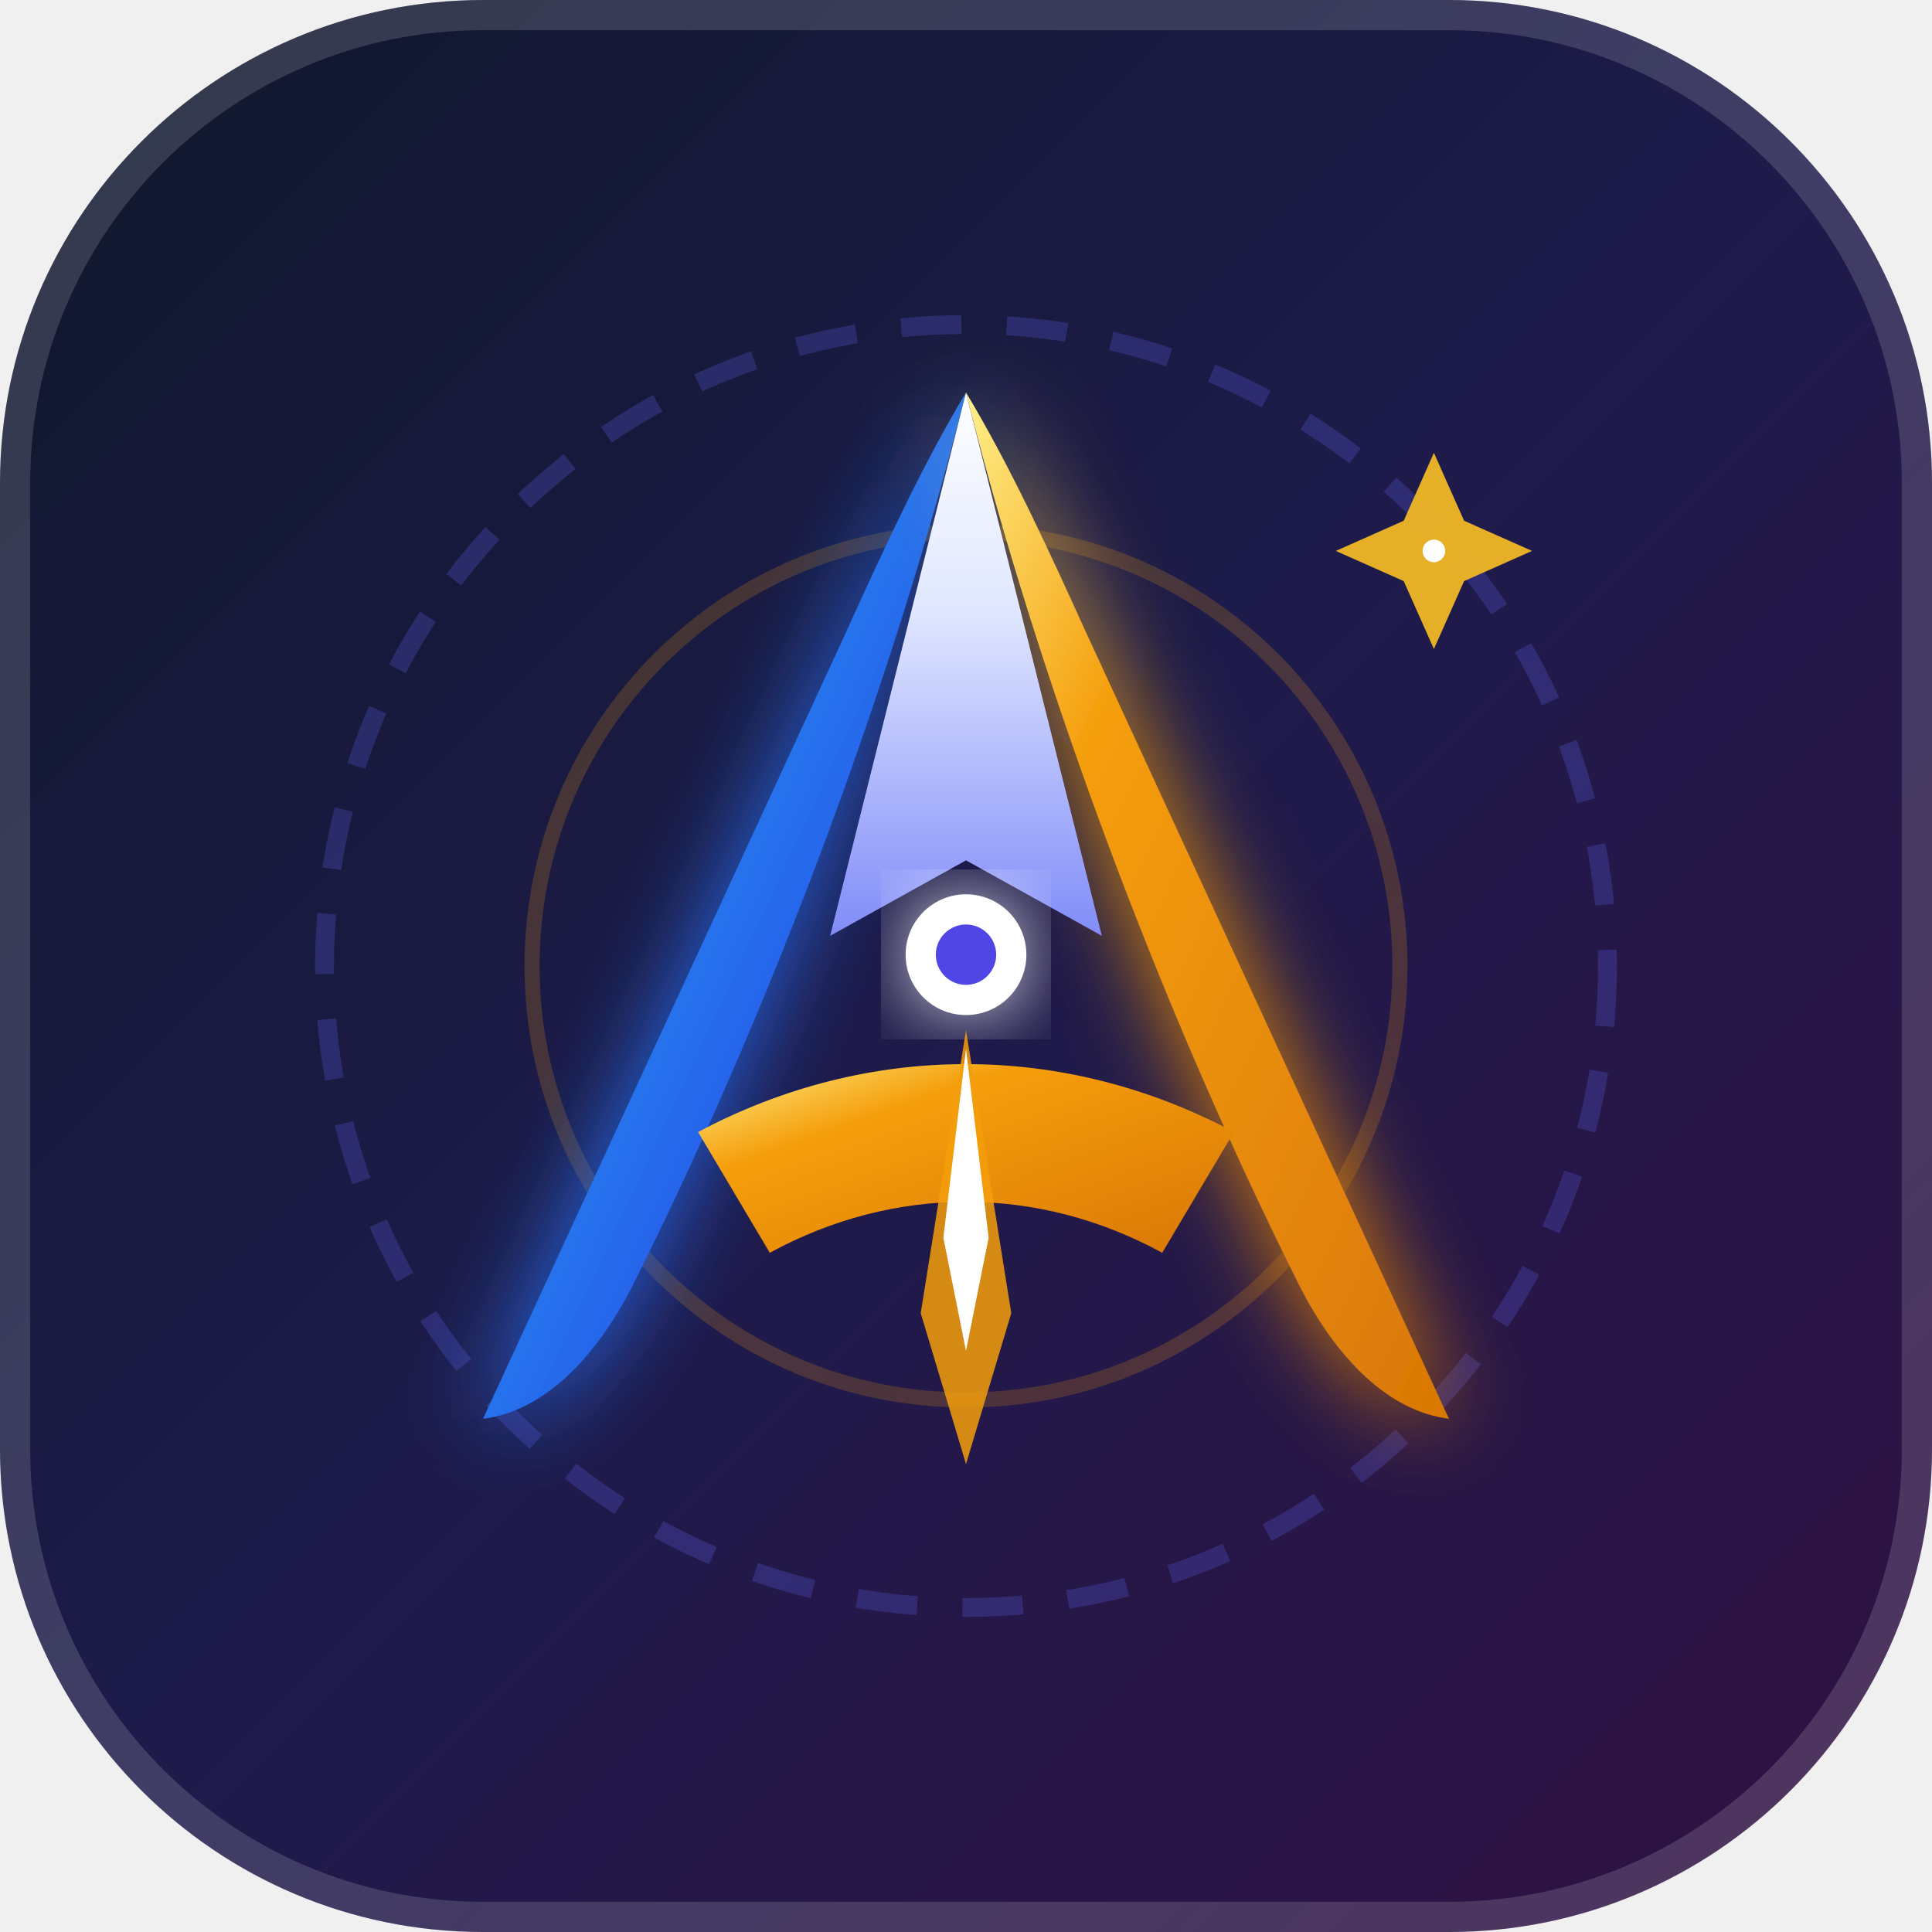
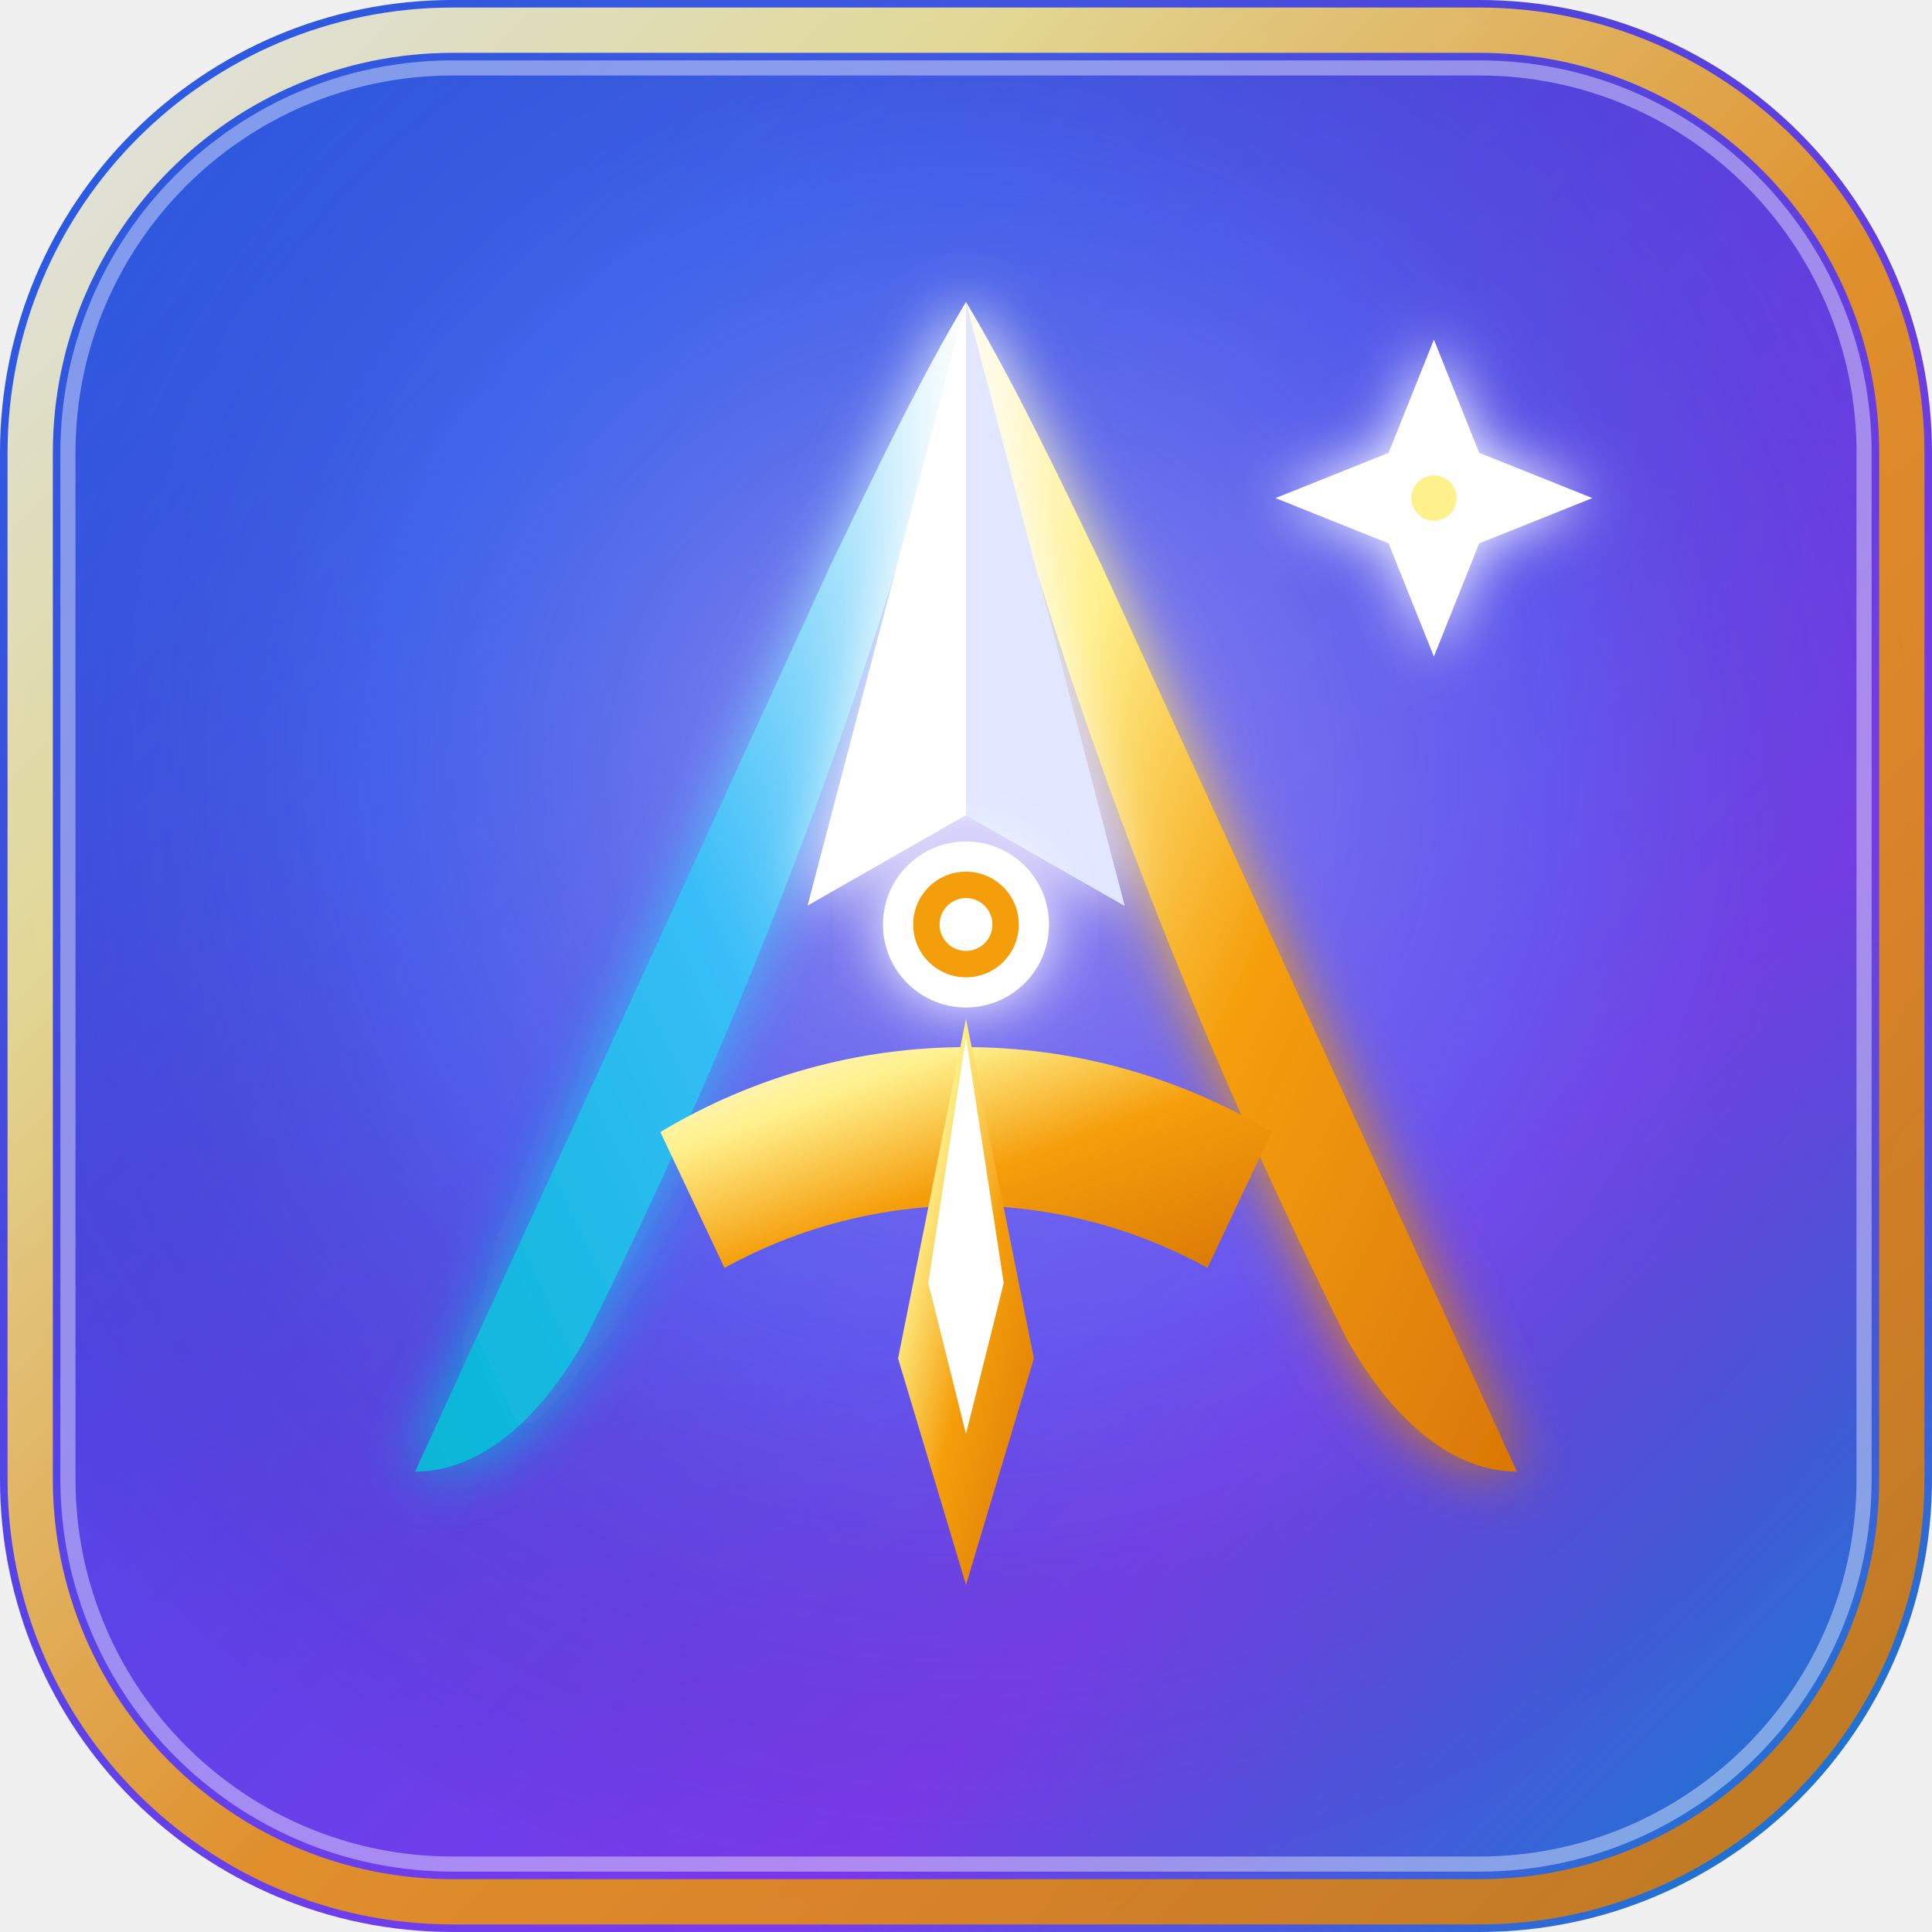
<svg xmlns="http://www.w3.org/2000/svg" viewBox="0 0 512 512" width="100%" height="100%">
  <defs>
-     <linearGradient id="bgGrad" x1="0%" y1="0%" x2="100%" y2="100%">
-       <stop offset="0%" stop-color="#0f172a" />
-       <stop offset="50%" stop-color="#1e1b4b" />
-       <stop offset="100%" stop-color="#311042" />
+     <linearGradient id="brightBg" x1="0%" y1="0%" x2="100%" y2="100%">
+       <stop offset="0%" stop-color="#2563eb" />
+       <stop offset="35%" stop-color="#4f46e5" />
+       <stop offset="70%" stop-color="#7c3aed" />
+       <stop offset="100%" stop-color="#0284c7" />
    </linearGradient>
-     <linearGradient id="leftWing" x1="0%" y1="0%" x2="100%" y2="100%">
-       <stop offset="0%" stop-color="#38bdf8" />
-       <stop offset="60%" stop-color="#2563eb" />
-       <stop offset="100%" stop-color="#1d4ed8" />
-     </linearGradient>
-     <linearGradient id="rightWing" x1="0%" y1="0%" x2="100%" y2="100%">
-       <stop offset="0%" stop-color="#fef08a" />
-       <stop offset="30%" stop-color="#f59e0b" />
+     <linearGradient id="vibrantGold" x1="0%" y1="0%" x2="100%" y2="100%">
+       <stop offset="0%" stop-color="#fffbeb" />
+       <stop offset="25%" stop-color="#fef08a" />
+       <stop offset="55%" stop-color="#f59e0b" />
      <stop offset="100%" stop-color="#d97706" />
    </linearGradient>
-     <linearGradient id="centerRocket" x1="0%" y1="0%" x2="0%" y2="100%">
-       <stop offset="0%" stop-color="#ffffff" />
-       <stop offset="40%" stop-color="#e0e7ff" />
-       <stop offset="100%" stop-color="#818cf8" />
+     <linearGradient id="electricCyan" x1="0%" y1="100%" x2="100%" y2="0%">
+       <stop offset="0%" stop-color="#06b6d4" />
+       <stop offset="50%" stop-color="#38bdf8" />
+       <stop offset="100%" stop-color="#ffffff" />
    </linearGradient>
-     <filter id="glow" x="-20%" y="-20%" width="140%" height="140%">
-       <feGaussianBlur stdDeviation="12" result="blur" />
+     <filter id="brightGlow" x="-30%" y="-30%" width="160%" height="160%">
+       <feGaussianBlur stdDeviation="8" result="blur" />
      <feComposite in="SourceGraphic" in2="blur" operator="over" />
    </filter>
+     <radialGradient id="sunburst" cx="50%" cy="40%" r="60%">
+       <stop offset="0%" stop-color="#ffffff" stop-opacity="0.4" />
+       <stop offset="50%" stop-color="#38bdf8" stop-opacity="0.2" />
+       <stop offset="100%" stop-color="#000000" stop-opacity="0" />
+     </radialGradient>
  </defs>
-   <rect width="512" height="512" rx="128" fill="url(#bgGrad)" />
-   <rect width="504" height="504" x="4" y="4" rx="124" fill="none" stroke="rgba(255,255,255,0.15)" stroke-width="8" />
-   <circle cx="256" cy="256" r="170" fill="none" stroke="rgba(99, 102, 241, 0.25)" stroke-width="5" stroke-dasharray="16 12" />
-   <circle cx="256" cy="256" r="115" fill="none" stroke="rgba(245, 158, 11, 0.2)" stroke-width="4" />
-   <path d="M380 120 L388 138 L406 146 L388 154 L380 172 L372 154 L354 146 L372 138 Z" fill="#fbbf24" opacity="0.9" />
-   <circle cx="380" cy="146" r="3" fill="#ffffff" />
-   <g transform="translate(0, 8)">
-     <path d="M128 368 L224 160 C234 138 244 116 256 96 C240 160 210 248 168 332 C158 352 144 366 128 368 Z" fill="url(#leftWing)" filter="url(#glow)" />
-     <path d="M384 368 L288 160 C278 138 268 116 256 96 C272 160 302 248 344 332 C354 352 368 366 384 368 Z" fill="url(#rightWing)" filter="url(#glow)" />
-     <path d="M256 96 L292 240 L256 220 L220 240 Z" fill="url(#centerRocket)" />
-     <path d="M185 292 C230 268 282 268 327 292 L308 324 C275 306 237 306 204 324 Z" fill="url(#rightWing)" />
-     <circle cx="256" cy="245" r="16" fill="#ffffff" filter="url(#glow)" />
-     <circle cx="256" cy="245" r="8" fill="#4f46e5" />
-     <path d="M256 265 L268 340 L256 380 L244 340 Z" fill="#f59e0b" opacity="0.85" />
-     <path d="M256 270 L262 320 L256 350 L250 320 Z" fill="#ffffff" />
+   <rect width="512" height="512" rx="120" fill="url(#brightBg)" />
+   <rect width="512" height="512" rx="120" fill="url(#sunburst)" />
+   <rect width="496" height="496" x="8" y="8" rx="112" fill="none" stroke="url(#vibrantGold)" stroke-width="12" stroke-opacity="0.85" />
+   <rect width="476" height="476" x="18" y="18" rx="102" fill="none" stroke="#ffffff" stroke-width="4" stroke-opacity="0.4" />
+   <path d="M380 90 L392 120 L422 132 L392 144 L380 174 L368 144 L338 132 L368 120 Z" fill="#ffffff" filter="url(#brightGlow)" />
+   <circle cx="380" cy="132" r="6" fill="#fef08a" />
+   <g transform="translate(0, 10)">
+     <path d="M110 380 L220 140 C232 115 244 90 256 70 C240 145 205 245 155 345 C142 368 126 380 110 380 Z" fill="url(#electricCyan)" filter="url(#brightGlow)" />
+     <path d="M402 380 L292 140 C280 115 268 90 256 70 C272 145 307 245 357 345 C370 368 386 380 402 380 Z" fill="url(#vibrantGold)" filter="url(#brightGlow)" />
+     <path d="M256 70 L298 230 L256 206 L214 230 Z" fill="#ffffff" filter="url(#brightGlow)" />
+     <path d="M256 70 L298 230 L256 206 Z" fill="#e0e7ff" />
+     <path d="M175 290 C225 260 287 260 337 290 L320 326 C280 304 232 304 192 326 Z" fill="url(#vibrantGold)" />
+     <circle cx="256" cy="235" r="22" fill="#ffffff" filter="url(#brightGlow)" />
+     <circle cx="256" cy="235" r="14" fill="#f59e0b" />
+     <circle cx="256" cy="235" r="7" fill="#ffffff" />
+     <polygon points="256,260 274,350 256,410 238,350" fill="url(#vibrantGold)" />
+     <polygon points="256,265 266,330 256,370 246,330" fill="#ffffff" />
  </g>
</svg>
